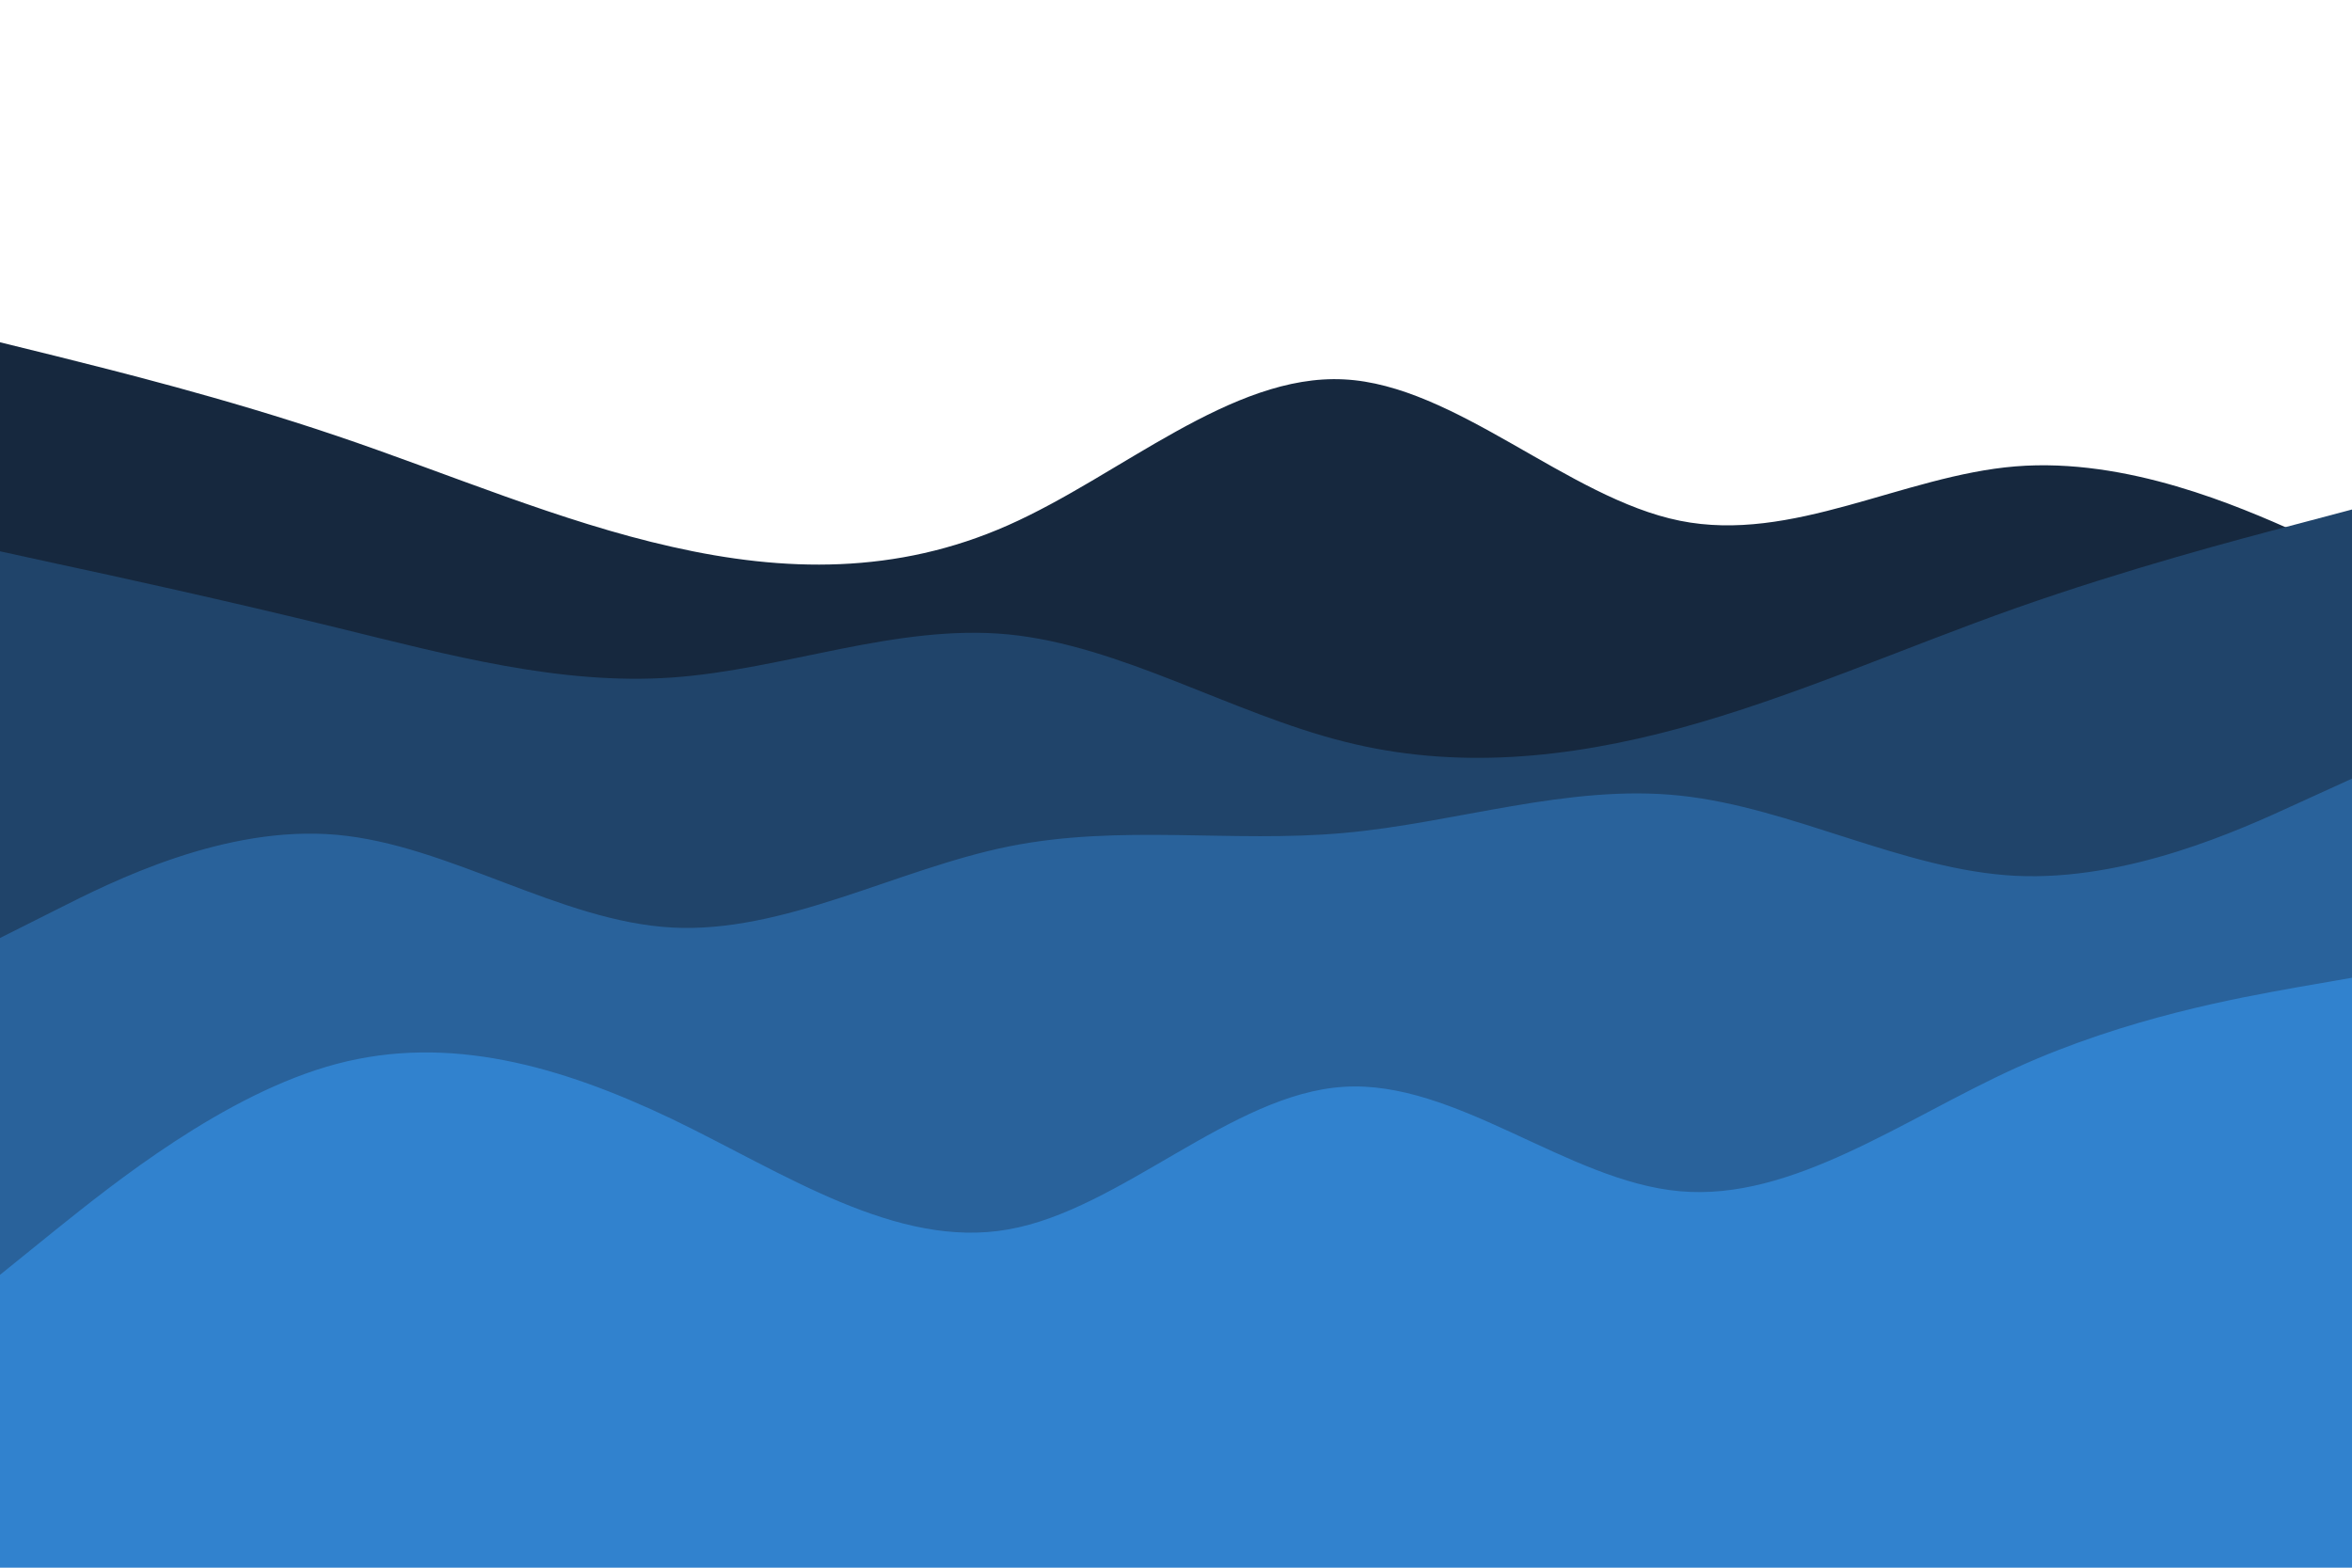
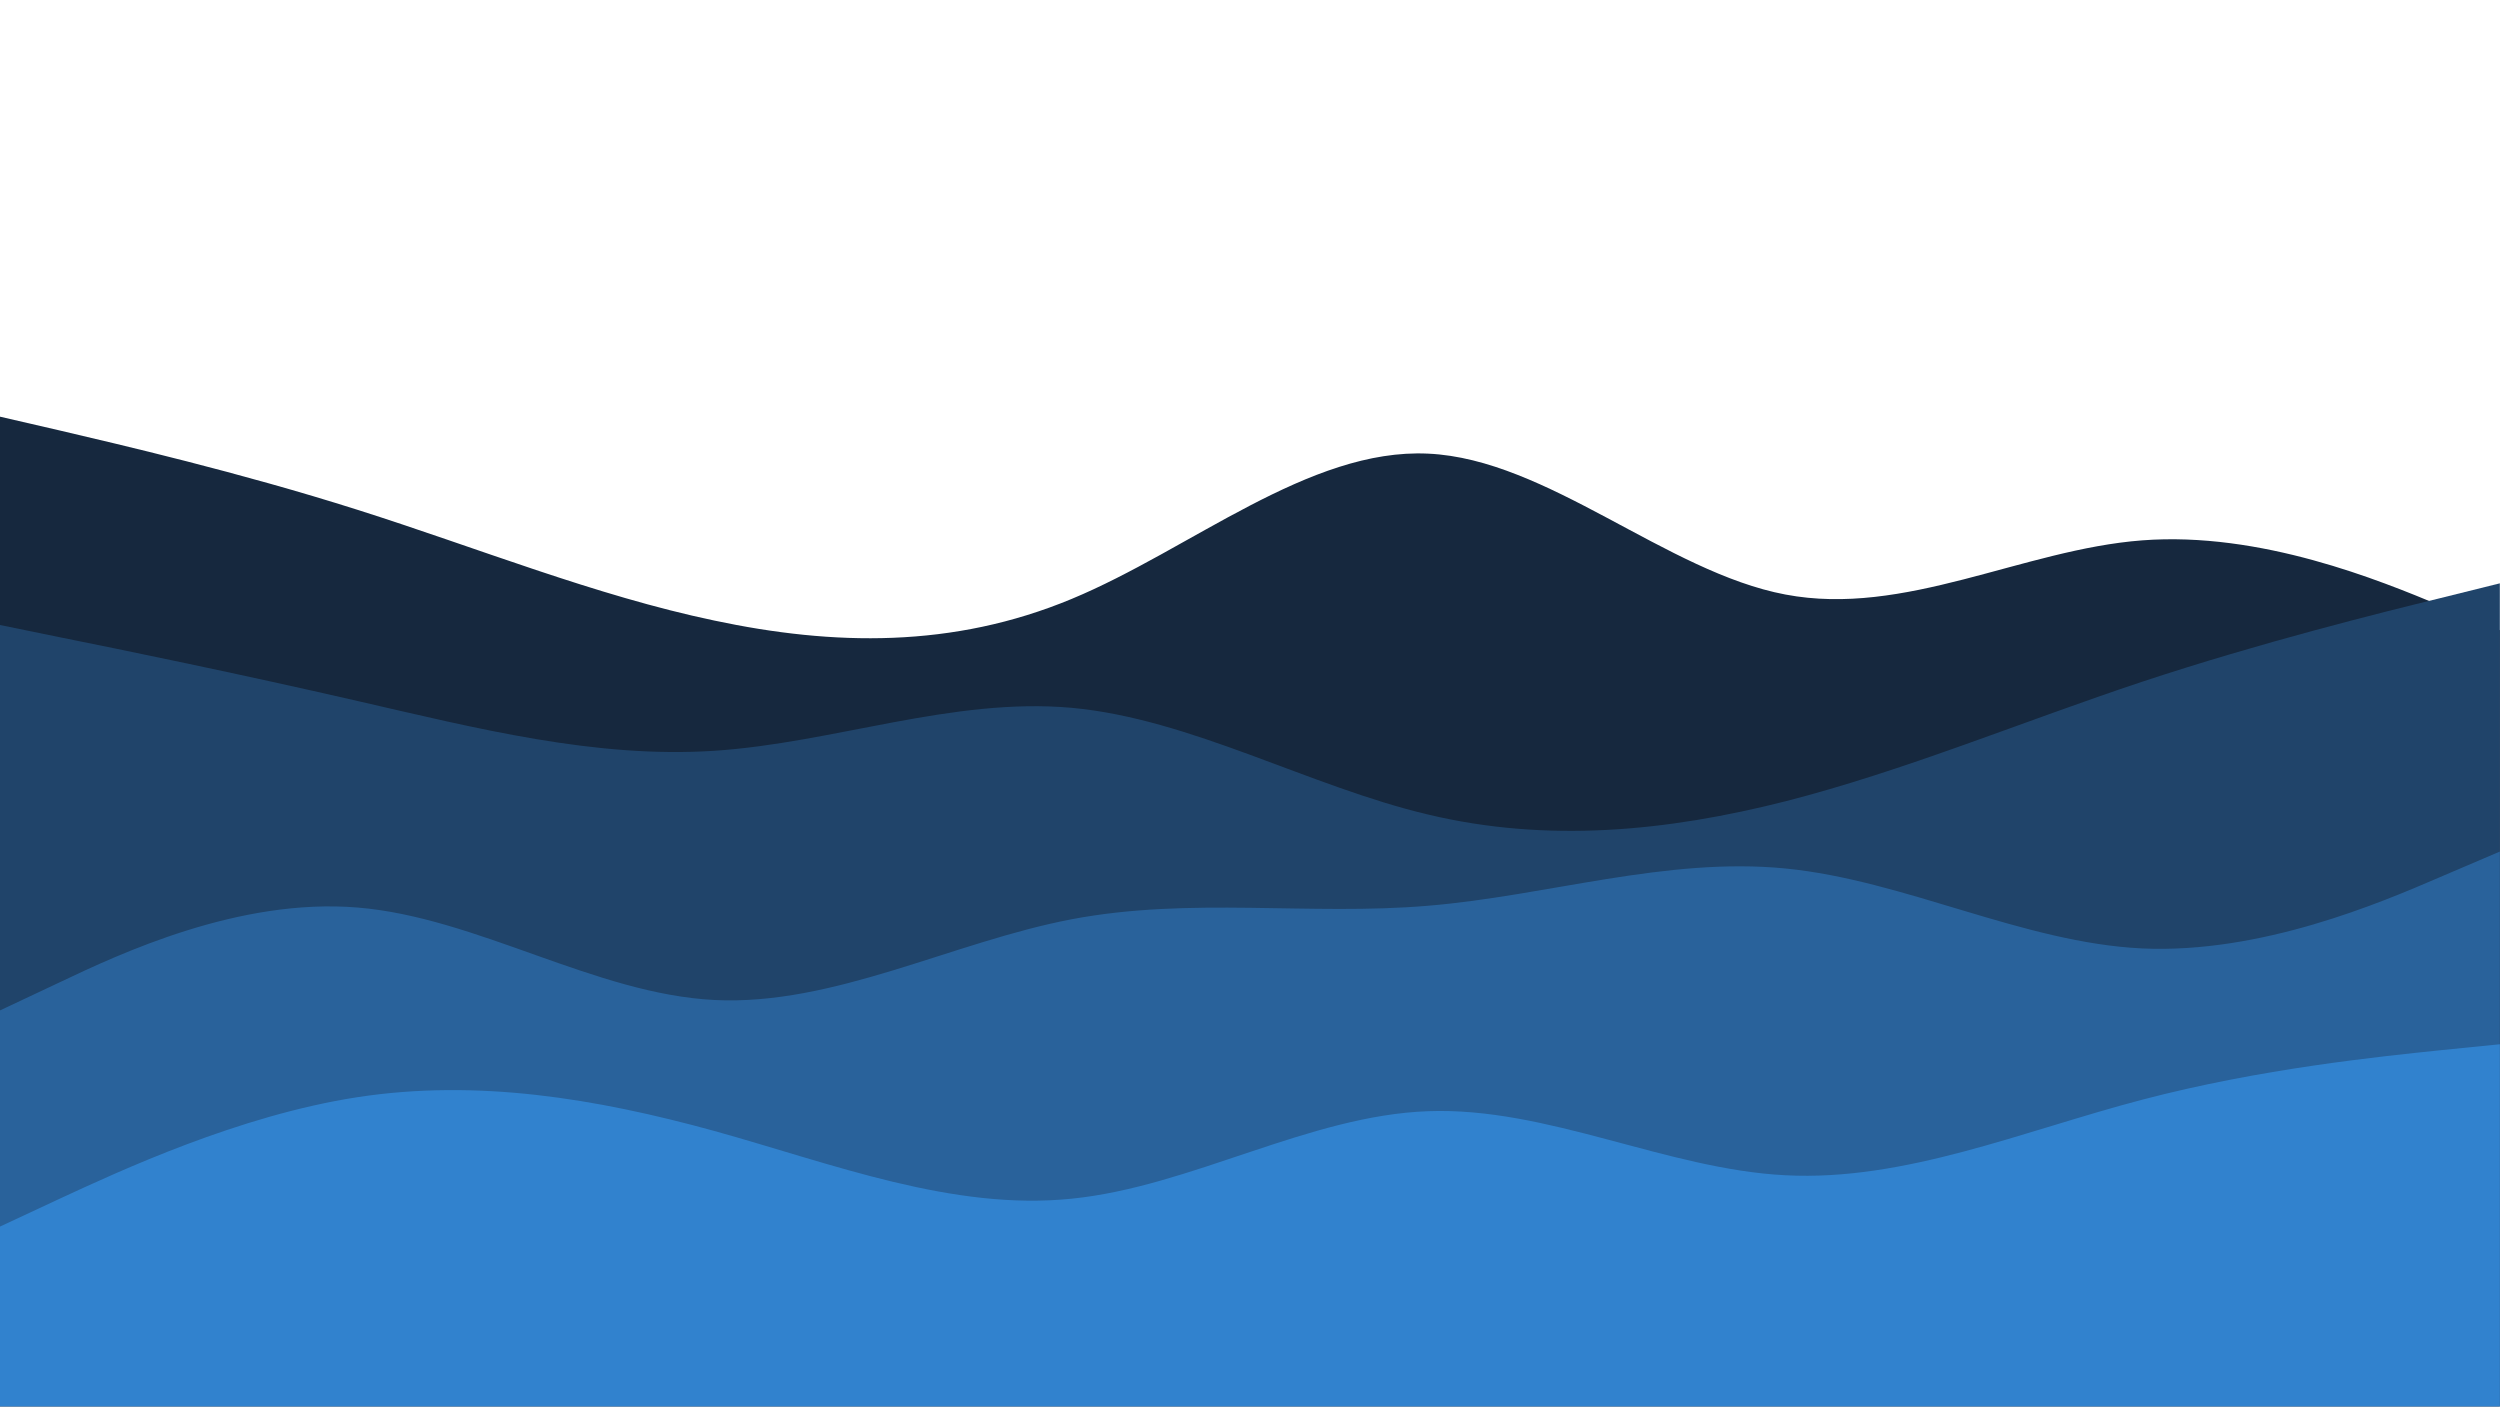
- <svg xmlns="http://www.w3.org/2000/svg" id="visual" version="1.1" viewBox="0 0 900 600">
-   <path d="m0 131 21.5 5.3c21.5 5.4 64.5 16 107.3 30.5 42.9 14.5 85.5 32.9 128.4 42.5 42.8 9.7 85.8 10.7 128.6-8.3 42.9-19 85.5-58 128.4-55.8 42.8 2.1 85.8 45.5 128.6 54.1 42.9 8.7 85.5-17.3 128.4-20.8 42.8-3.5 85.8 15.5 107.3 25l21.5 9.5v298h-21.5-107.3-128.4-128.6-128.4-128.6-128.4-107.3-21.5z" fill="#16283e" />
-   <path d="m0 211 21.5 4.7c21.5 4.6 64.5 14 107.3 24.5 42.9 10.5 85.5 22.1 128.4 19.1 42.8-3 85.8-20.6 128.6-16.5 42.9 4.2 85.5 30.2 128.4 41 42.8 10.9 85.8 6.5 128.6-5.1 42.9-11.7 85.5-30.7 128.4-45.9 42.8-15.1 85.8-26.5 107.3-32.1l21.5-5.7v316h-21.5-107.3-128.4-128.6-128.4-128.6-128.4-107.3-21.5z" fill="#20446a" />
-   <path d="m0 359 21.5-10.8c21.5-10.9 64.5-32.5 107.3-28.7 42.9 3.8 85.5 33.2 128.4 35.5 42.8 2.3 85.8-22.3 128.6-31 42.9-8.7 85.5-1.3 128.4-5.2 42.8-3.8 85.8-18.8 128.6-14.3 42.9 4.5 85.5 28.5 128.4 30.7 42.8 2.1 85.8-17.5 107.3-27.4l21.5-9.8v213h-21.5-107.3-128.4-128.6-128.4-128.6-128.4-107.3-21.5z" fill="#29629b" />
-   <path d="m0 487.92 21.5-17.381c21.5-17.218 64.5-51.98 107.3-63.351 42.9-11.371 85.5 0.65 128.4 21.117 42.8 20.63 85.8 49.868 128.6 42.234 42.9-7.472 85.5-51.98 128.4-54.579 42.8-2.761 85.8 36.224 128.6 39.96 42.9 3.898 85.5-27.614 128.4-47.107 42.8-19.492 85.8-26.965 107.3-30.863l21.5-3.736v225.79h-21.5-107.3-128.4-128.6-128.4-128.6-128.4-107.3-21.5z" fill="#3182ce" stroke-width="1.274" />
+ <svg xmlns="http://www.w3.org/2000/svg" id="visual" version="1.1" viewBox="0 0 960 540">
+   <g stroke-width="1.033">
+     <path d="m0 160 22.932 5.3c22.932 5.4 68.795 16 114.45 30.5 45.757 14.5 91.194 32.9 136.95 42.5 45.65 9.7 91.514 10.7 137.16-8.3 45.757-19 91.194-58 136.95-55.8 45.65 2.1 91.514 45.5 137.16 54.1 45.757 8.7 91.194-17.3 136.95-20.8 45.65-3.5 91.514 15.5 114.45 25l22.932 9.5v298h-22.932-114.45-136.95-137.16-136.95-137.16-136.95-114.45-22.932z" fill="#16283e" />
+     <path d="m0 240 22.932 4.7c22.932 4.6 68.795 14 114.45 24.5 45.757 10.5 91.194 22.1 136.95 19.1 45.65-3 91.514-20.6 137.16-16.5 45.757 4.2 91.194 30.2 136.95 41 45.65 10.9 91.514 6.5 137.16-5.1 45.757-11.7 91.194-30.7 136.95-45.9 45.65-15.1 91.514-26.5 114.45-32.1l22.932-5.7v316h-22.932-114.45-136.95-137.16-136.95-137.16-136.95-114.45-22.932z" fill="#20446a" />
+     <path d="m0 388 22.932-10.8c22.932-10.9 68.795-32.5 114.45-28.7 45.757 3.8 91.194 33.2 136.95 35.5 45.65 2.3 91.514-22.3 137.16-31 45.757-8.7 91.194-1.3 136.95-5.2 45.65-3.8 91.514-18.8 137.16-14.3 45.757 4.5 91.194 28.5 136.95 30.7 45.65 2.1 91.514-17.5 114.45-27.4l22.932-9.8v213h-22.932-114.45-136.95-137.16-136.95-137.16-136.95-114.45-22.932z" fill="#29629b" />
+     <path d="m0 471 22.932-10.7c22.932-10.6 68.795-32 114.45-39 45.757-7 91.194 0.4 136.95 13 45.65 12.7 91.514 30.7 137.16 26 45.757-4.6 91.194-32 136.95-33.6 45.65-1.7 91.514 22.3 137.16 24.6 45.757 2.4 91.194-17 136.95-29 45.65-12 91.514-16.6 114.45-19l22.932-2.3v139h-22.932-114.45-136.95-137.16-136.95-137.16-136.95-114.45-22.932z" fill="#3182ce" />
+   </g>
</svg>
